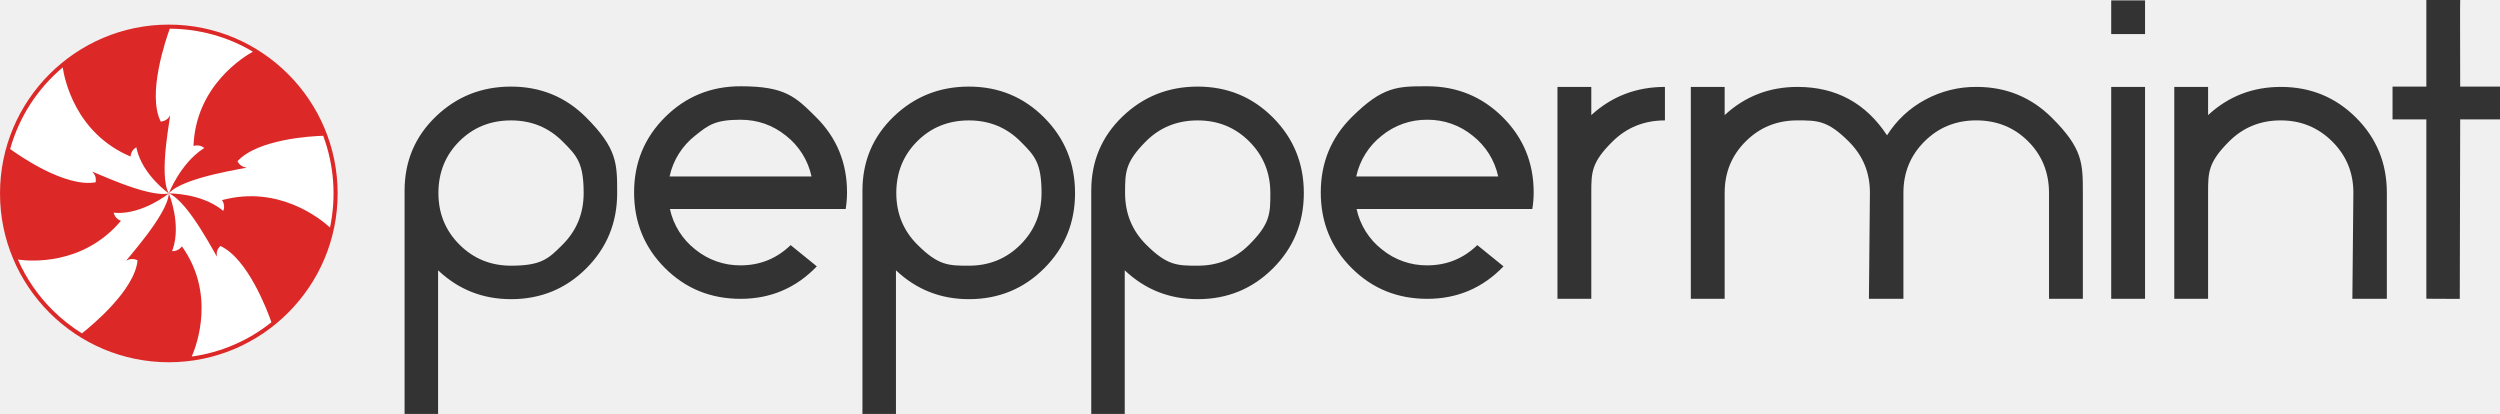
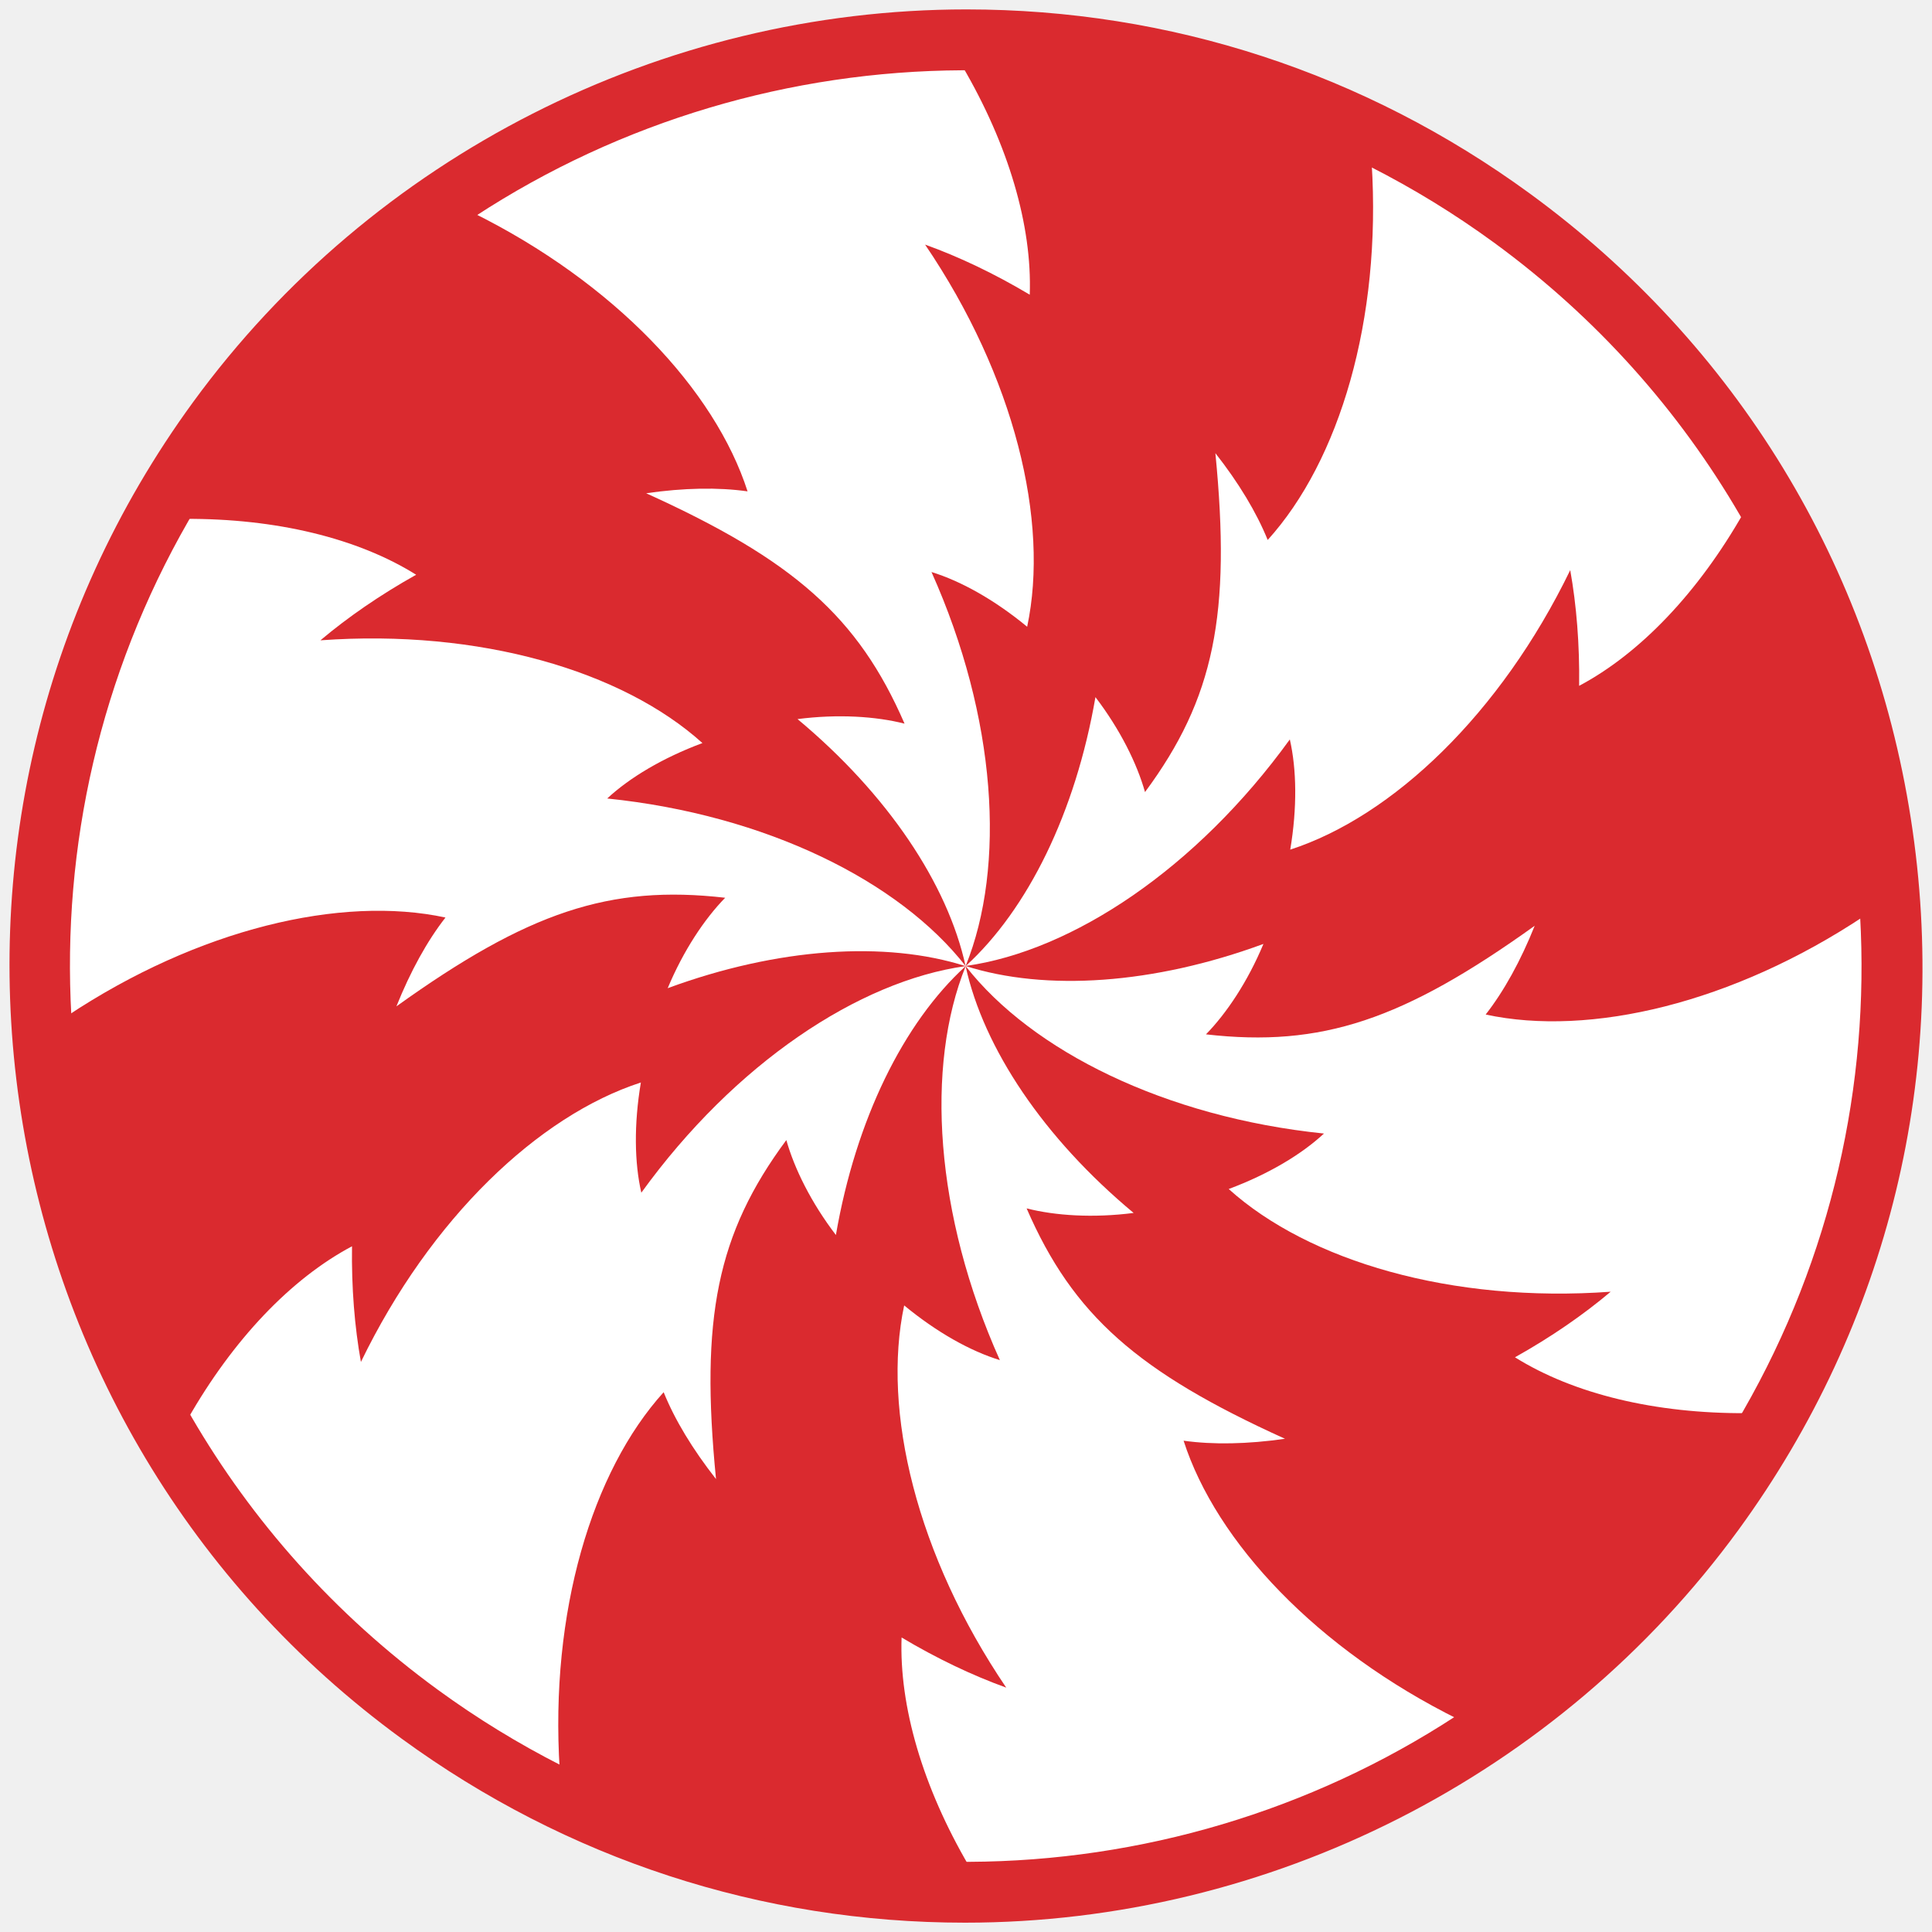
- <svg xmlns="http://www.w3.org/2000/svg" xml:space="preserve" width="191.203" height="31.658">
-   <circle cx="12.912" cy="14.794" r="12.746" fill="#fff" fill-rule="evenodd" clip-rule="evenodd" />
-   <path fill="#dc2928" d="M12.912 1.882C5.792 1.882 0 7.674 0 14.794c0 7.119 5.792 12.91 12.912 12.912 7.119-.002 12.911-5.793 12.911-12.912S20.031 1.882 12.912 1.882M1.37 19.854c.889.125 4.967.488 7.881-2.967 0 0-.46-.143-.559-.623-.003-.01.121.016.128.016 2.104.131 4.091-1.486 4.091-1.486-1.642.369-6.058-1.836-5.846-1.645.373.334.243.795.243.795-2.363.41-5.939-2.115-6.531-2.548a12.53 12.53 0 0 1 4.02-6.238c.127.856.953 5.03 5.188 6.813 0 0 .007-.476.446-.705a.5.5 0 0 1 .021.125c.475 2.023 2.459 3.402 2.459 3.402-.826-1.443.213-6.207.087-5.954-.219.449-.705.457-.705.457-1.048-2.066.376-6.238.691-7.102 2.273.013 4.454.624 6.359 1.76-.645.352-4.374 2.586-4.544 7.211 0 0 .453-.164.828.157.009.006-.105.061-.11.065-1.748 1.165-2.606 3.405-2.606 3.405 1.072-1.279 6.225-1.959 5.938-1.98-.503-.043-.686-.484-.686-.484 1.569-1.695 5.656-1.916 6.555-1.943a12.67 12.67 0 0 1 .521 7.015c-.747-.682-3.938-3.26-8.263-2.094 0 0 .294.377.096.826-.004.01-.09-.082-.097-.084-1.648-1.297-4.064-1.256-4.064-1.256 1.56.625 3.743 5.088 3.681 4.811-.111-.484.264-.789.264-.789 2.079.957 3.564 4.865 3.904 5.832a12.5 12.5 0 0 1-6.094 2.623c.416-.965 1.808-4.832-.753-8.43 0 0-.261.4-.756.367-.011 0 .046-.113.049-.117.682-1.967-.295-4.297-.295-4.297-.071 1.656-3.477 5.291-3.234 5.141.426-.268.843-.021.843-.021-.211 2.264-3.473 4.967-4.254 5.584a12.6 12.6 0 0 1-2.263-1.795 12.6 12.6 0 0 1-2.633-3.847" />
-   <path fill="#333" d="M44.844 20.521q-2.36 2.36-5.758 2.359-3.246.001-5.581-2.207v10.984h-2.562v-17.07q0-3.373 2.384-5.669t5.759-2.295q3.399 0 5.758 2.371c2.359 2.371 2.358 3.505 2.358 5.771q0 3.398-2.358 5.756M43.03 10.82q-1.611-1.611-3.944-1.611-2.36 0-3.958 1.599-1.597 1.598-1.598 3.957 0 2.334 1.611 3.944 1.61 1.611 3.944 1.611c2.334 0 2.87-.537 3.944-1.611q1.61-1.611 1.61-3.944c0-2.333-.535-2.87-1.609-3.945m5.466 3.894q0-3.399 2.372-5.758t5.771-2.358c3.4.001 4.189.785 5.771 2.358s2.372 3.492 2.372 5.758q0 .634-.102 1.269H51.235a5.37 5.37 0 0 0 1.953 3.105 5.4 5.4 0 0 0 3.45 1.207q2.231-.001 3.83-1.549l2.004 1.625q-2.384 2.484-5.834 2.484-3.423 0-5.783-2.357-2.36-2.361-2.359-5.784m13.571-1.218a5.42 5.42 0 0 0-1.953-3.119q-1.524-1.22-3.476-1.219c-1.952.001-2.46.406-3.476 1.219a5.42 5.42 0 0 0-1.953 3.119zm17.795 7.025q-2.359 2.36-5.758 2.359-3.246.001-5.58-2.207v10.984h-2.563v-17.07q0-3.373 2.385-5.669t5.758-2.295q3.4 0 5.758 2.371 2.36 2.372 2.359 5.771.002 3.398-2.359 5.756M78.05 10.82q-1.612-1.611-3.945-1.611-2.359 0-3.957 1.599t-1.598 3.957q0 2.334 1.61 3.944c1.61 1.61 2.389 1.611 3.944 1.611s2.871-.537 3.945-1.611q1.608-1.611 1.609-3.944c.001-2.333-.536-2.87-1.608-3.945m19.311 9.701q-2.36 2.36-5.759 2.359-3.248.001-5.581-2.207v10.984H83.46v-17.07q0-3.373 2.384-5.669t5.759-2.295q3.4 0 5.759 2.371 2.358 2.372 2.357 5.771t-2.358 5.756m-1.814-9.701q-1.611-1.611-3.944-1.611-2.36 0-3.958 1.599c-1.598 1.599-1.598 2.384-1.598 3.957q0 2.334 1.61 3.944c1.61 1.61 2.389 1.611 3.945 1.611q2.334 0 3.944-1.611c1.61-1.611 1.611-2.389 1.611-3.944s-.536-2.87-1.61-3.945m5.467 3.894q-.001-3.399 2.371-5.758c2.372-2.359 3.504-2.358 5.771-2.358q3.399 0 5.77 2.358 2.372 2.36 2.371 5.758 0 .634-.102 1.269h-13.443a5.37 5.37 0 0 0 1.953 3.105 5.4 5.4 0 0 0 3.451 1.207q2.23-.001 3.83-1.549l2.004 1.625q-2.385 2.484-5.834 2.484-3.425 0-5.783-2.357-2.36-2.361-2.359-5.784m13.57-1.218a5.4 5.4 0 0 0-1.953-3.119 5.4 5.4 0 0 0-3.475-1.219 5.4 5.4 0 0 0-3.477 1.219 5.42 5.42 0 0 0-1.953 3.119zm12.752-4.287q-2.366 0-3.998 1.605c-1.632 1.605-1.633 2.38-1.633 3.93v8.111h-2.588V6.647h2.588v2.156q2.355-2.156 5.631-2.156zm18.24 13.646h-2.639l.076-8.061q.026-2.326-1.598-3.955c-1.624-1.629-2.4-1.631-3.957-1.631s-2.871.535-3.943 1.605q-1.611 1.605-1.611 3.93v8.111h-2.588V6.647h2.588v2.156q2.332-2.156 5.574-2.156 4.41 0 6.844 3.704a7.8 7.8 0 0 1 2.926-2.728 8.1 8.1 0 0 1 3.916-.977q3.396 0 5.766 2.359c2.37 2.359 2.369 3.492 2.369 5.758v8.091h-2.588v-8.091q0-2.36-1.602-3.957-1.6-1.598-3.965-1.599-2.34 0-3.953 1.605-1.616 1.605-1.615 3.93zm18.48-20.249h-2.588V.028h2.588zm0 20.249h-2.588V6.647h2.588zm18.493-8.116v8.116h-2.637l.076-8.061q.024-2.326-1.598-3.955-1.625-1.63-3.957-1.631-2.335 0-3.945 1.605c-1.61 1.605-1.611 2.38-1.611 3.93v8.111h-2.586V6.647h2.586v2.156q2.33-2.156 5.57-2.156 3.393 0 5.748 2.353 2.354 2.35 2.354 5.739m3.021 8.109V9.133h-2.586v-2.51h2.586V0h2.588c-.018.034 0 4.531 0 6.623h3.045v2.51h-3.045l-.031 13.727c-.994-.001-1.604-.012-2.557-.012" />
+ <svg xmlns="http://www.w3.org/2000/svg" xml:space="preserve" id="svg1657" width="500" height="500" x="0" y="0" viewBox="50.322 115.108 500 500">
+   <circle cx="300.228" cy="365.134" r="236.577" fill="#fff" />
+   <path fill="none" d="M243.791 242.274c-7.614-1.083-16.534-.914-26.239.488 38.079 17.255 54.856 31.941 66.866 59.625-7.443-1.891-17.223-2.527-27.693-1.179 23.297 19.421 38.843 42.655 43.484 63.903l.019.022.007-.02-.025-.007.029-.005c10.441-25.845 8.028-64.267-8.849-101.957 7.583 2.336 16.258 7.146 24.762 14.166 5.798-27.269-3.228-64.721-26.418-98.903 8.719 3.132 17.861 7.465 27.087 12.966.641-17.828-5.473-38.708-17.479-59.208-44.581.218-88.737 13.171-126.666 37.979 36.58 18.127 62.667 45.831 71.115 72.13m-21.716 233.135c2.878 7.127 7.486 14.759 13.55 22.479-4.099-41.604.233-63.488 18.2-87.731 2.082 7.391 6.425 16.194 12.828 24.571 5.157-29.86 17.495-54.917 33.567-69.574l-.011-.042c-17.15-21.971-51.65-39.13-92.745-43.356 5.819-5.394 14.314-10.492 24.646-14.345-20.696-18.668-57.649-29.563-98.86-26.589 7.082-5.969 15.407-11.723 24.773-16.969-15.107-9.451-36.217-14.595-59.94-14.461-23.026 40.109-32.881 84.847-30.42 128.669 33.974-22.582 70.964-31.308 97.949-25.495-4.746 6.075-9.047 13.89-12.7 22.99 33.991-24.359 55.101-31.548 85.088-28.107-5.373 5.5-10.811 13.666-14.877 23.404 28.459-10.48 56.354-12.318 77.081-5.713-27.608 3.855-59.708 25.166-83.908 58.638-1.773-7.731-1.943-17.638-.117-28.522-26.515 8.601-54.421 35.147-72.452 72.324-1.635-9.11-2.453-19.189-2.305-29.935-15.749 8.363-30.768 24.091-42.518 44.725 15.712 27.017 37.133 51.304 63.994 70.911a235 235 0 0 0 32.279 19.796c-2.59-40.757 8.35-77.193 26.898-97.668m212.738-97.74c4.734-6.063 9.046-13.868 12.688-22.969-33.979 24.349-55.09 31.527-85.077 28.097 5.372-5.501 10.809-13.656 14.876-23.403-28.44 10.463-56.32 12.313-77.053 5.724q-.01.008-.019.018l.004.004.019-.018-.009.028c17.169 21.962 51.639 39.083 92.72 43.317-5.817 5.395-14.324 10.502-24.655 14.357 20.707 18.647 57.658 29.552 98.859 26.58-7.071 5.967-15.396 11.723-24.773 16.968 15.127 9.469 36.277 14.614 60.042 14.461 23.028-40.118 32.88-84.869 30.406-128.7-34.006 22.621-71.033 31.364-98.028 25.536M378.4 254.852c-2.889-7.125-7.486-14.771-13.539-22.469 4.087 41.604-.256 63.479-18.212 87.71-2.082-7.391-6.425-16.172-12.827-24.571-5.155 29.864-17.499 54.914-33.553 69.574 27.605-3.888 59.664-25.18 83.858-58.626 1.763 7.731 1.933 17.638.107 28.522 26.514-8.601 54.43-35.159 72.462-72.335 1.624 9.111 2.442 19.208 2.304 29.945 15.765-8.373 30.802-24.124 42.559-44.791-15.711-26.993-37.118-51.256-63.956-70.85a235 235 0 0 0-32.306-19.804c2.597 40.764-8.345 77.216-26.897 97.695m-21.764 233.107c7.613 1.062 16.534.903 26.239-.498-38.079-17.257-54.856-31.942-66.865-59.624 7.433 1.889 17.222 2.527 27.693 1.178-23.28-19.388-38.805-42.6-43.476-63.828-10.431 25.835-8.022 64.251 8.857 101.917-7.592-2.324-16.257-7.146-24.762-14.154-5.809 27.271 3.228 64.712 26.409 98.914-8.707-3.142-17.85-7.474-27.078-12.976-.639 17.82 5.47 38.696 17.465 59.188 44.588-.204 88.757-13.155 126.695-37.966-36.613-18.136-62.723-45.848-71.177-72.151" />
+   <path fill="#da2a2f" d="m300.234 365.114-.007.02.001.002.019-.018zm-10.501-186.706c23.191 34.182 32.216 71.634 26.418 98.903-8.504-7.019-17.18-11.829-24.762-14.166 16.877 37.69 19.291 76.111 8.849 101.957l.031-.005c16.054-14.66 28.397-39.71 33.553-69.574 6.402 8.399 10.745 17.181 12.827 24.571 17.956-24.231 22.299-46.106 18.212-87.71 6.053 7.699 10.65 15.344 13.539 22.469 18.552-20.479 29.493-56.931 26.897-97.694-33.21-16.825-69.146-25.008-104.855-25.008-.366 0-.733.015-1.101.016 12.006 20.5 18.119 41.38 17.479 59.208-9.226-5.502-18.368-9.835-27.087-12.967m-131.71 85.444c-9.366 5.246-17.691 11-24.773 16.969 41.211-2.974 78.164 7.921 98.86 26.589-10.332 3.854-18.827 8.951-24.646 14.345 41.094 4.227 75.595 21.386 92.745 43.356-4.642-21.248-20.187-44.482-43.484-63.903 10.47-1.349 20.25-.712 27.693 1.179-12.01-27.684-28.787-42.369-66.866-59.625 9.705-1.402 18.625-1.571 26.239-.488-8.448-26.3-34.535-54.003-71.115-72.13-22.885 14.969-43.503 34.247-60.579 57.639a235 235 0 0 0-14.014 21.608c23.723-.134 44.834 5.01 59.94 14.461m-16.602 173.791c-.148 10.745.669 20.824 2.305 29.935 18.031-37.177 45.937-63.723 72.452-72.324-1.826 10.884-1.656 20.792.117 28.522 24.2-33.472 56.3-54.783 83.908-58.638-20.727-6.604-48.622-4.767-77.081 5.713 4.067-9.738 9.504-17.904 14.877-23.404-29.988-3.441-51.097 3.748-85.088 28.107 3.653-9.1 7.954-16.915 12.7-22.99-26.984-5.813-63.975 2.914-97.949 25.495 2.049 36.478 12.635 72.311 31.241 104.307 11.751-20.632 26.769-36.36 42.518-44.723m169.31 114.221c-23.181-34.202-32.217-71.644-26.409-98.914 8.505 7.009 17.17 11.83 24.762 14.154-16.88-37.666-19.289-76.082-8.857-101.917l-.008-.033c-16.072 14.657-28.41 39.714-33.567 69.574-6.403-8.377-10.746-17.181-12.828-24.571-17.967 24.243-22.299 46.128-18.2 87.731-6.063-7.721-10.672-15.353-13.55-22.479-18.548 20.476-29.488 56.911-26.899 97.666 33.217 16.835 69.161 25.017 104.872 25.017.358 0 .714-.015 1.071-.015-11.996-20.492-18.104-41.368-17.465-59.188 9.228 5.501 18.371 9.833 27.078 12.975M300.232 365.14q.003.005.01.01l.009-.028z" />
+   <path fill="#da2a2f" d="M442.393 466.373c9.377-5.245 17.702-11.001 24.773-16.968-41.201 2.972-78.152-7.933-98.859-26.58 10.331-3.854 18.838-8.962 24.655-14.357-41.081-4.234-75.551-21.355-92.72-43.317l-.01-.01-.004-.004-.001-.002-.019-.022.011.042.008.033c4.671 21.229 20.195 44.44 43.476 63.828-10.472 1.35-20.261.711-27.693-1.178 12.009 27.682 28.786 42.367 66.865 59.624-9.705 1.401-18.626 1.56-26.239.498 8.454 26.303 34.564 54.015 71.179 72.151 22.891-14.969 43.513-34.249 60.59-57.644a235 235 0 0 0 14.03-21.634c-23.765.154-44.915-4.992-60.042-14.46m16.608-173.771c.139-10.736-.68-20.834-2.304-29.945-18.032 37.176-45.948 63.734-72.462 72.335 1.825-10.884 1.655-20.792-.107-28.522-24.194 33.446-56.253 54.738-83.858 58.626l-.031.005-.029.005.025.007.013.004c20.732 6.589 48.612 4.739 77.053-5.724-4.067 9.748-9.504 17.902-14.876 23.403 29.987 3.43 51.098-3.749 85.077-28.097-3.643 9.101-7.954 16.905-12.688 22.969 26.995 5.828 64.022-2.915 98.028-25.536-2.06-36.485-12.66-72.324-31.281-104.322-11.758 20.668-26.795 36.419-42.56 44.792" />
+   <path fill="#da2a2f" d="M446.206 165.172c-42.671-31.152-93.075-47.627-145.744-47.627h-.021c-78.874.011-153.701 38-200.144 101.625-80.48 110.248-56.26 265.431 53.988 345.911 42.692 31.15 93.087 47.614 145.763 47.614 78.887 0 153.703-37.99 200.157-101.614 38.98-53.408 54.843-118.798 44.635-184.136-10.186-65.337-45.216-122.791-98.634-161.773m-19.01 393.994c-37.755 24.69-81.709 37.579-126.081 37.782-.355 0-.709.014-1.066.014-35.537 0-71.307-8.142-104.363-24.895a234 234 0 0 1-32.123-19.7c-26.73-19.513-48.047-43.682-63.683-70.567-18.516-31.841-29.05-67.5-31.089-103.802-2.449-43.61 7.358-88.131 30.273-128.045a234 234 0 0 1 13.946-21.503c16.992-23.279 37.511-42.463 60.285-57.359 37.745-24.687 81.688-37.578 126.052-37.794.365-.001.73-.016 1.095-.016 35.537 0 71.299 8.143 104.348 24.887a233.6 233.6 0 0 1 32.149 19.708c26.707 19.5 48.011 43.645 63.646 70.507 18.531 31.843 29.08 67.507 31.13 103.816 2.461 43.619-7.343 88.153-30.259 128.077a234 234 0 0 1-13.963 21.528c-16.995 23.279-37.517 42.465-60.297 57.362" />
</svg>
